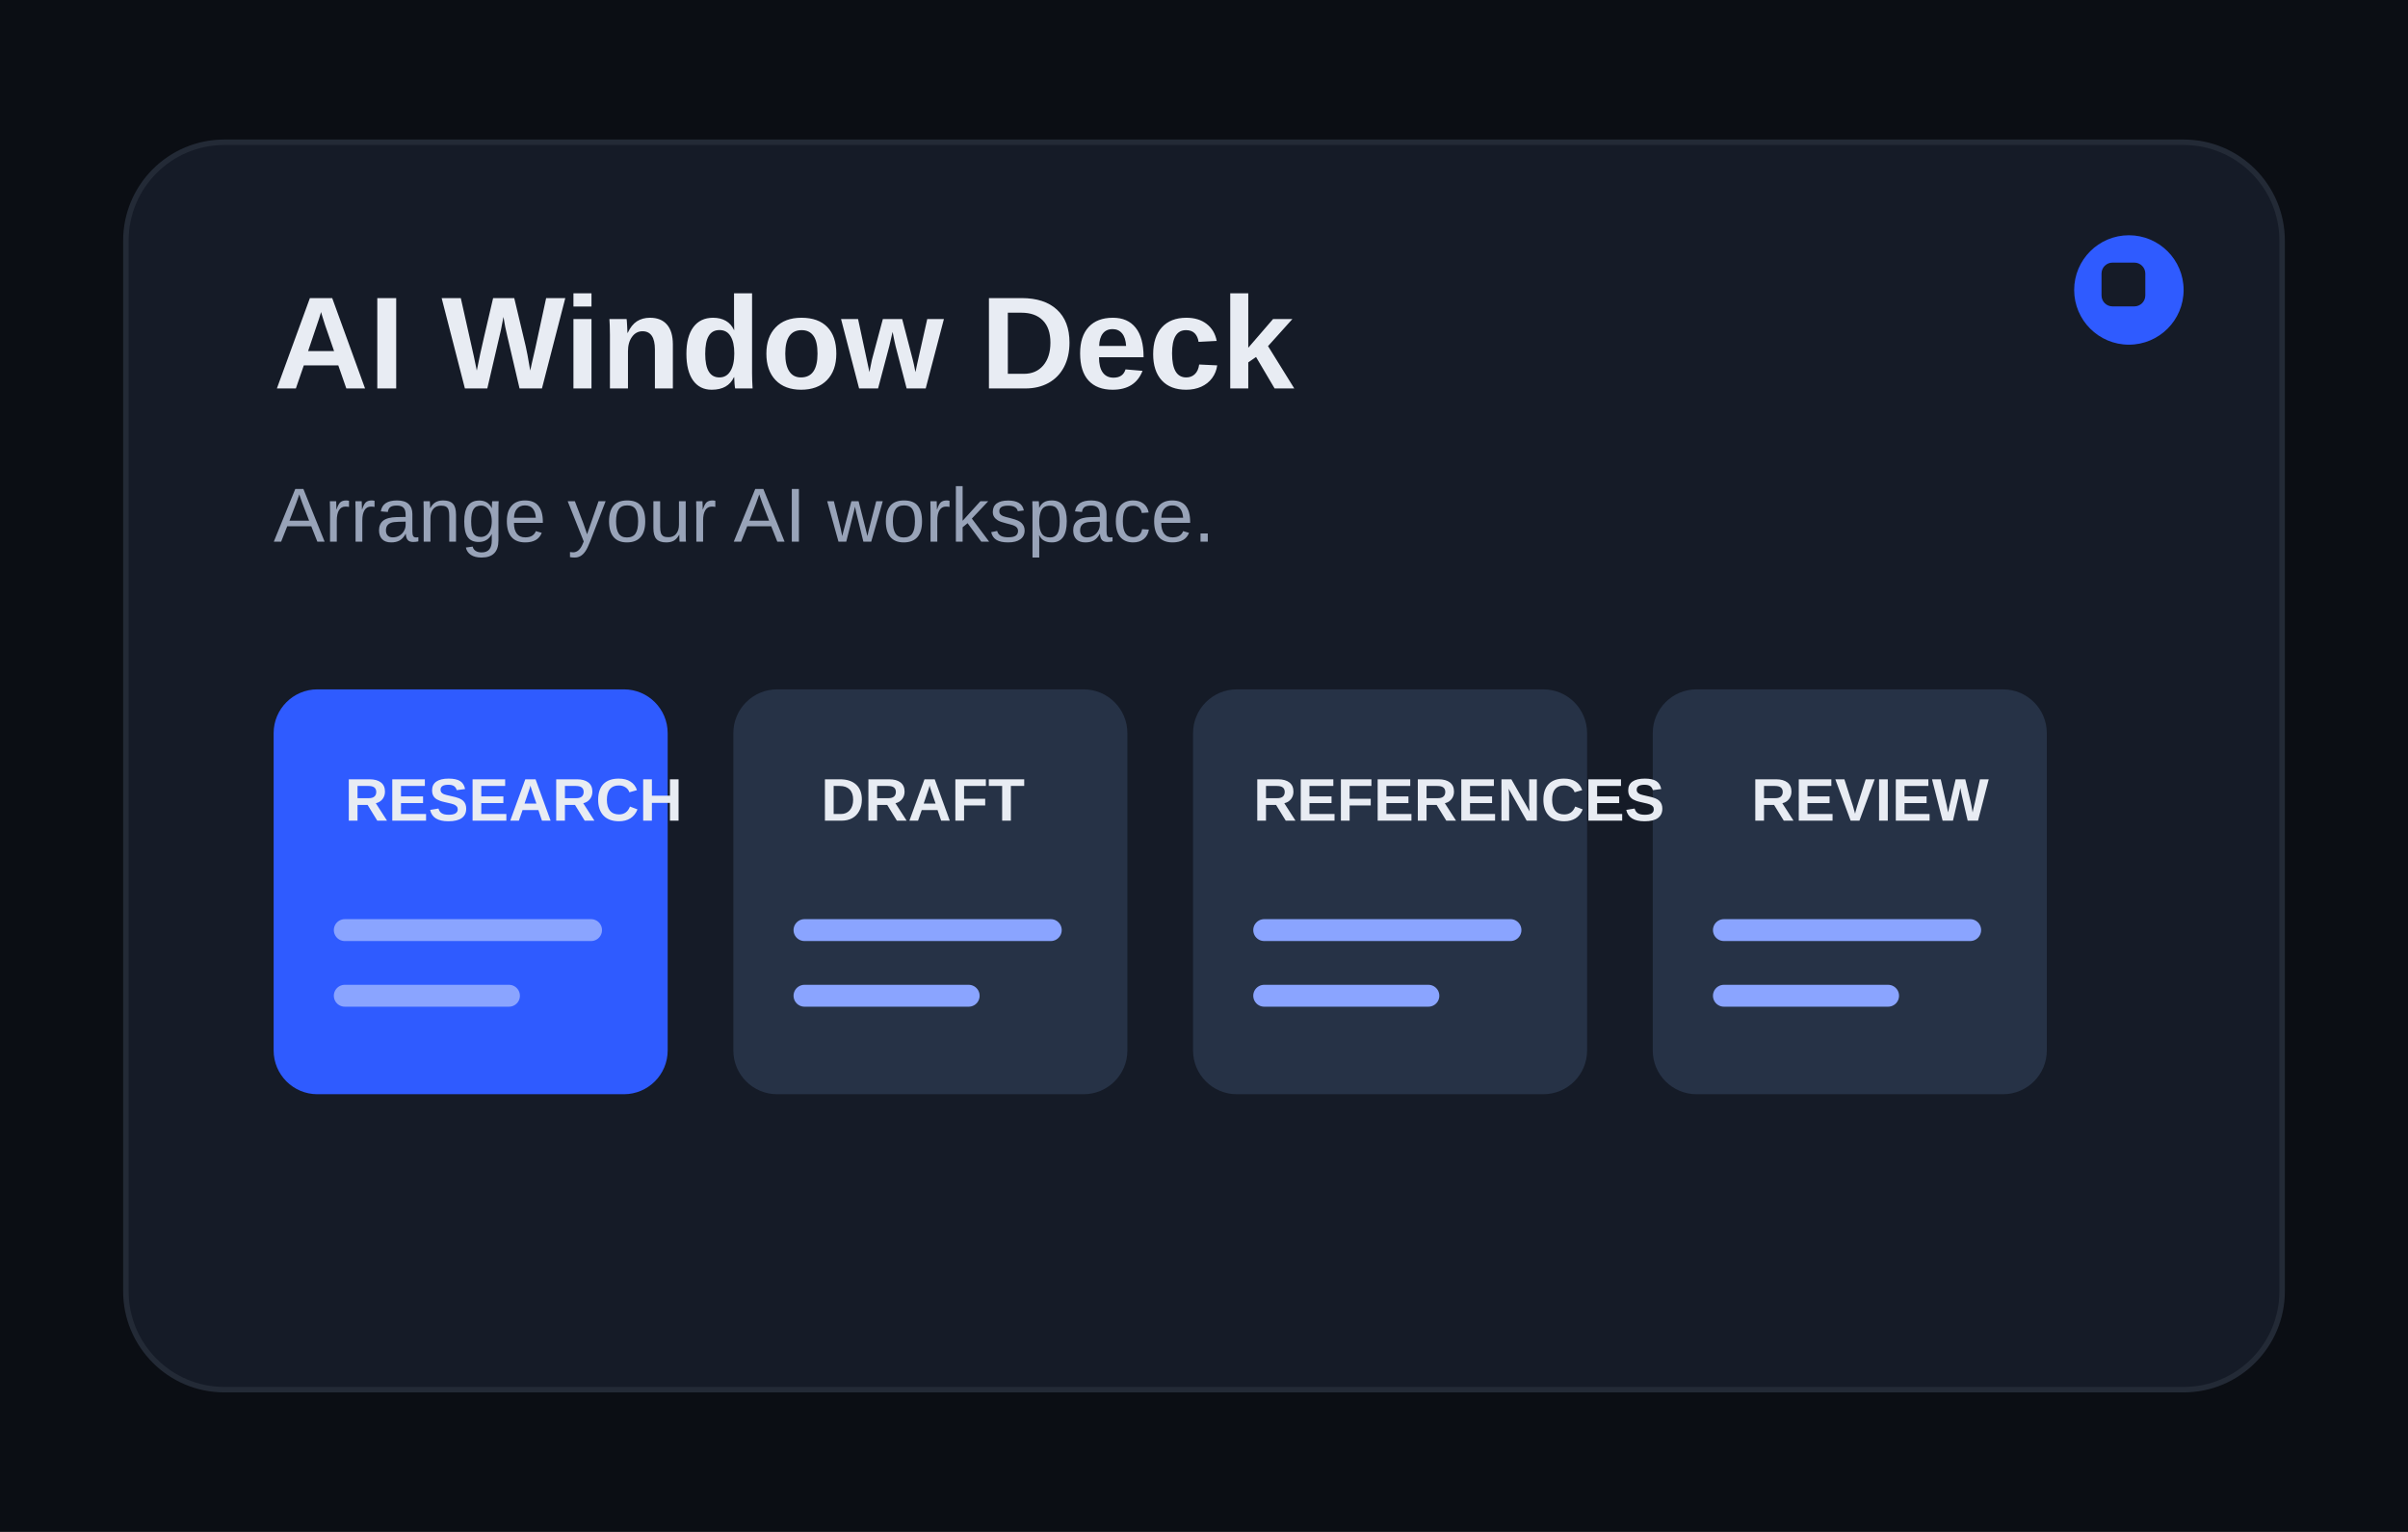
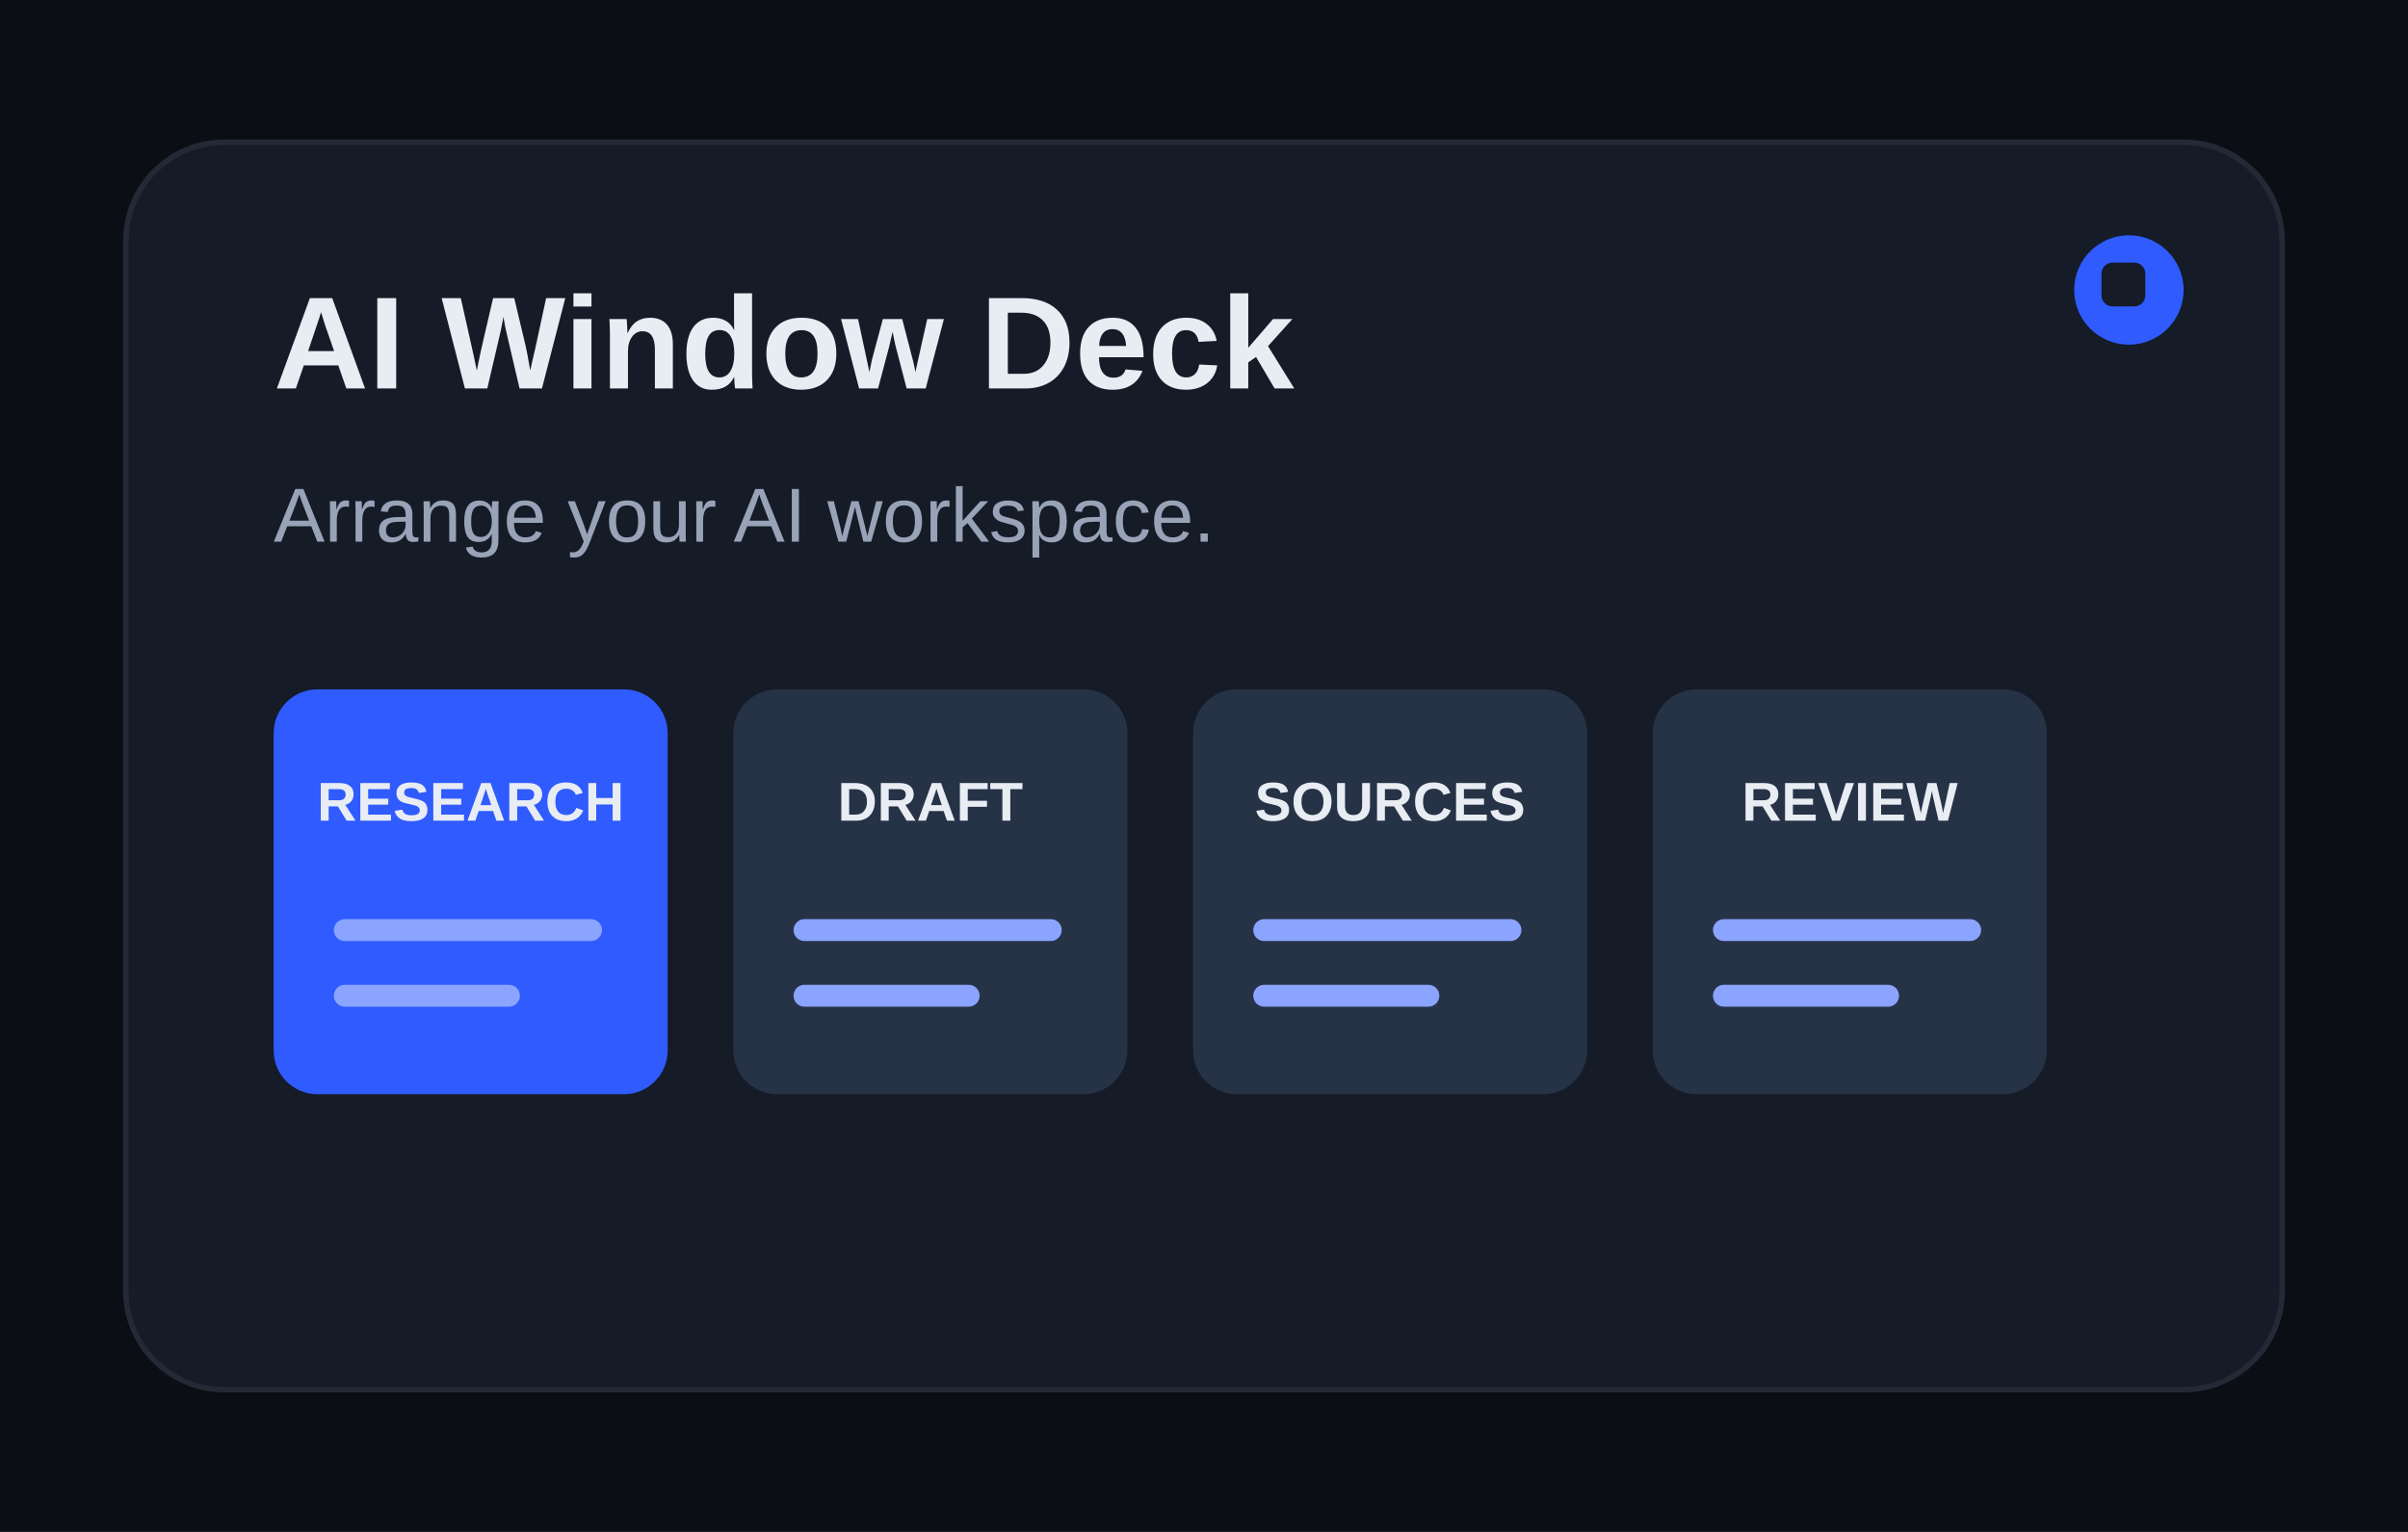
<svg xmlns="http://www.w3.org/2000/svg" width="440" height="280" viewBox="0 0 440 280" role="img" aria-labelledby="title desc">
  <rect width="440" height="280" fill="#0B0E14" />
  <rect x="23" y="26" width="394" height="228" rx="18" fill="#151B27" stroke="#232A36" />
  <g fill="#98A3B8" font-family="Arial, Helvetica, sans-serif">
    <text x="50" y="71" font-size="24" font-weight="700" fill="#E8ECF3">AI Window Deck</text>
    <text x="50" y="99" font-size="14">Arrange your AI workspace.</text>
  </g>
  <g transform="translate(50 126)">
    <rect width="72" height="74" rx="8" fill="#2F5BFF" />
    <rect x="84" width="72" height="74" rx="8" fill="#263246" />
    <rect x="168" width="72" height="74" rx="8" fill="#263246" />
    <rect x="252" width="72" height="74" rx="8" fill="#263246" />
-     <g fill="#E8ECF3" font-family="Arial, Helvetica, sans-serif" font-size="11" font-weight="700">
-       <text x="13" y="24">RESEARCH</text>
-       <text x="100" y="24">DRAFT</text>
-       <text x="179" y="24">REFERENCES</text>
-       <text x="270" y="24">REVIEW</text>
+     <g fill="#E8ECF3" font-family="Arial, Helvetica, sans-serif" font-size="10" font-weight="700" text-anchor="middle">
+       <text x="36" y="24">RESEARCH</text>
+       <text x="120" y="24">DRAFT</text>
+       <text x="204" y="24">SOURCES</text>
+       <text x="288" y="24">REVIEW</text>
    </g>
    <g stroke="#8AA4FF" stroke-width="4" stroke-linecap="round">
      <path d="M13 44h45M13 56h30" />
      <path d="M97 44h45M97 56h30" />
      <path d="M181 44h45M181 56h30" />
      <path d="M265 44h45M265 56h30" />
    </g>
  </g>
  <circle cx="389" cy="53" r="10" fill="#2F5BFF" />
  <rect x="384" y="48" width="8" height="8" rx="2" fill="#151B27" />
</svg>
